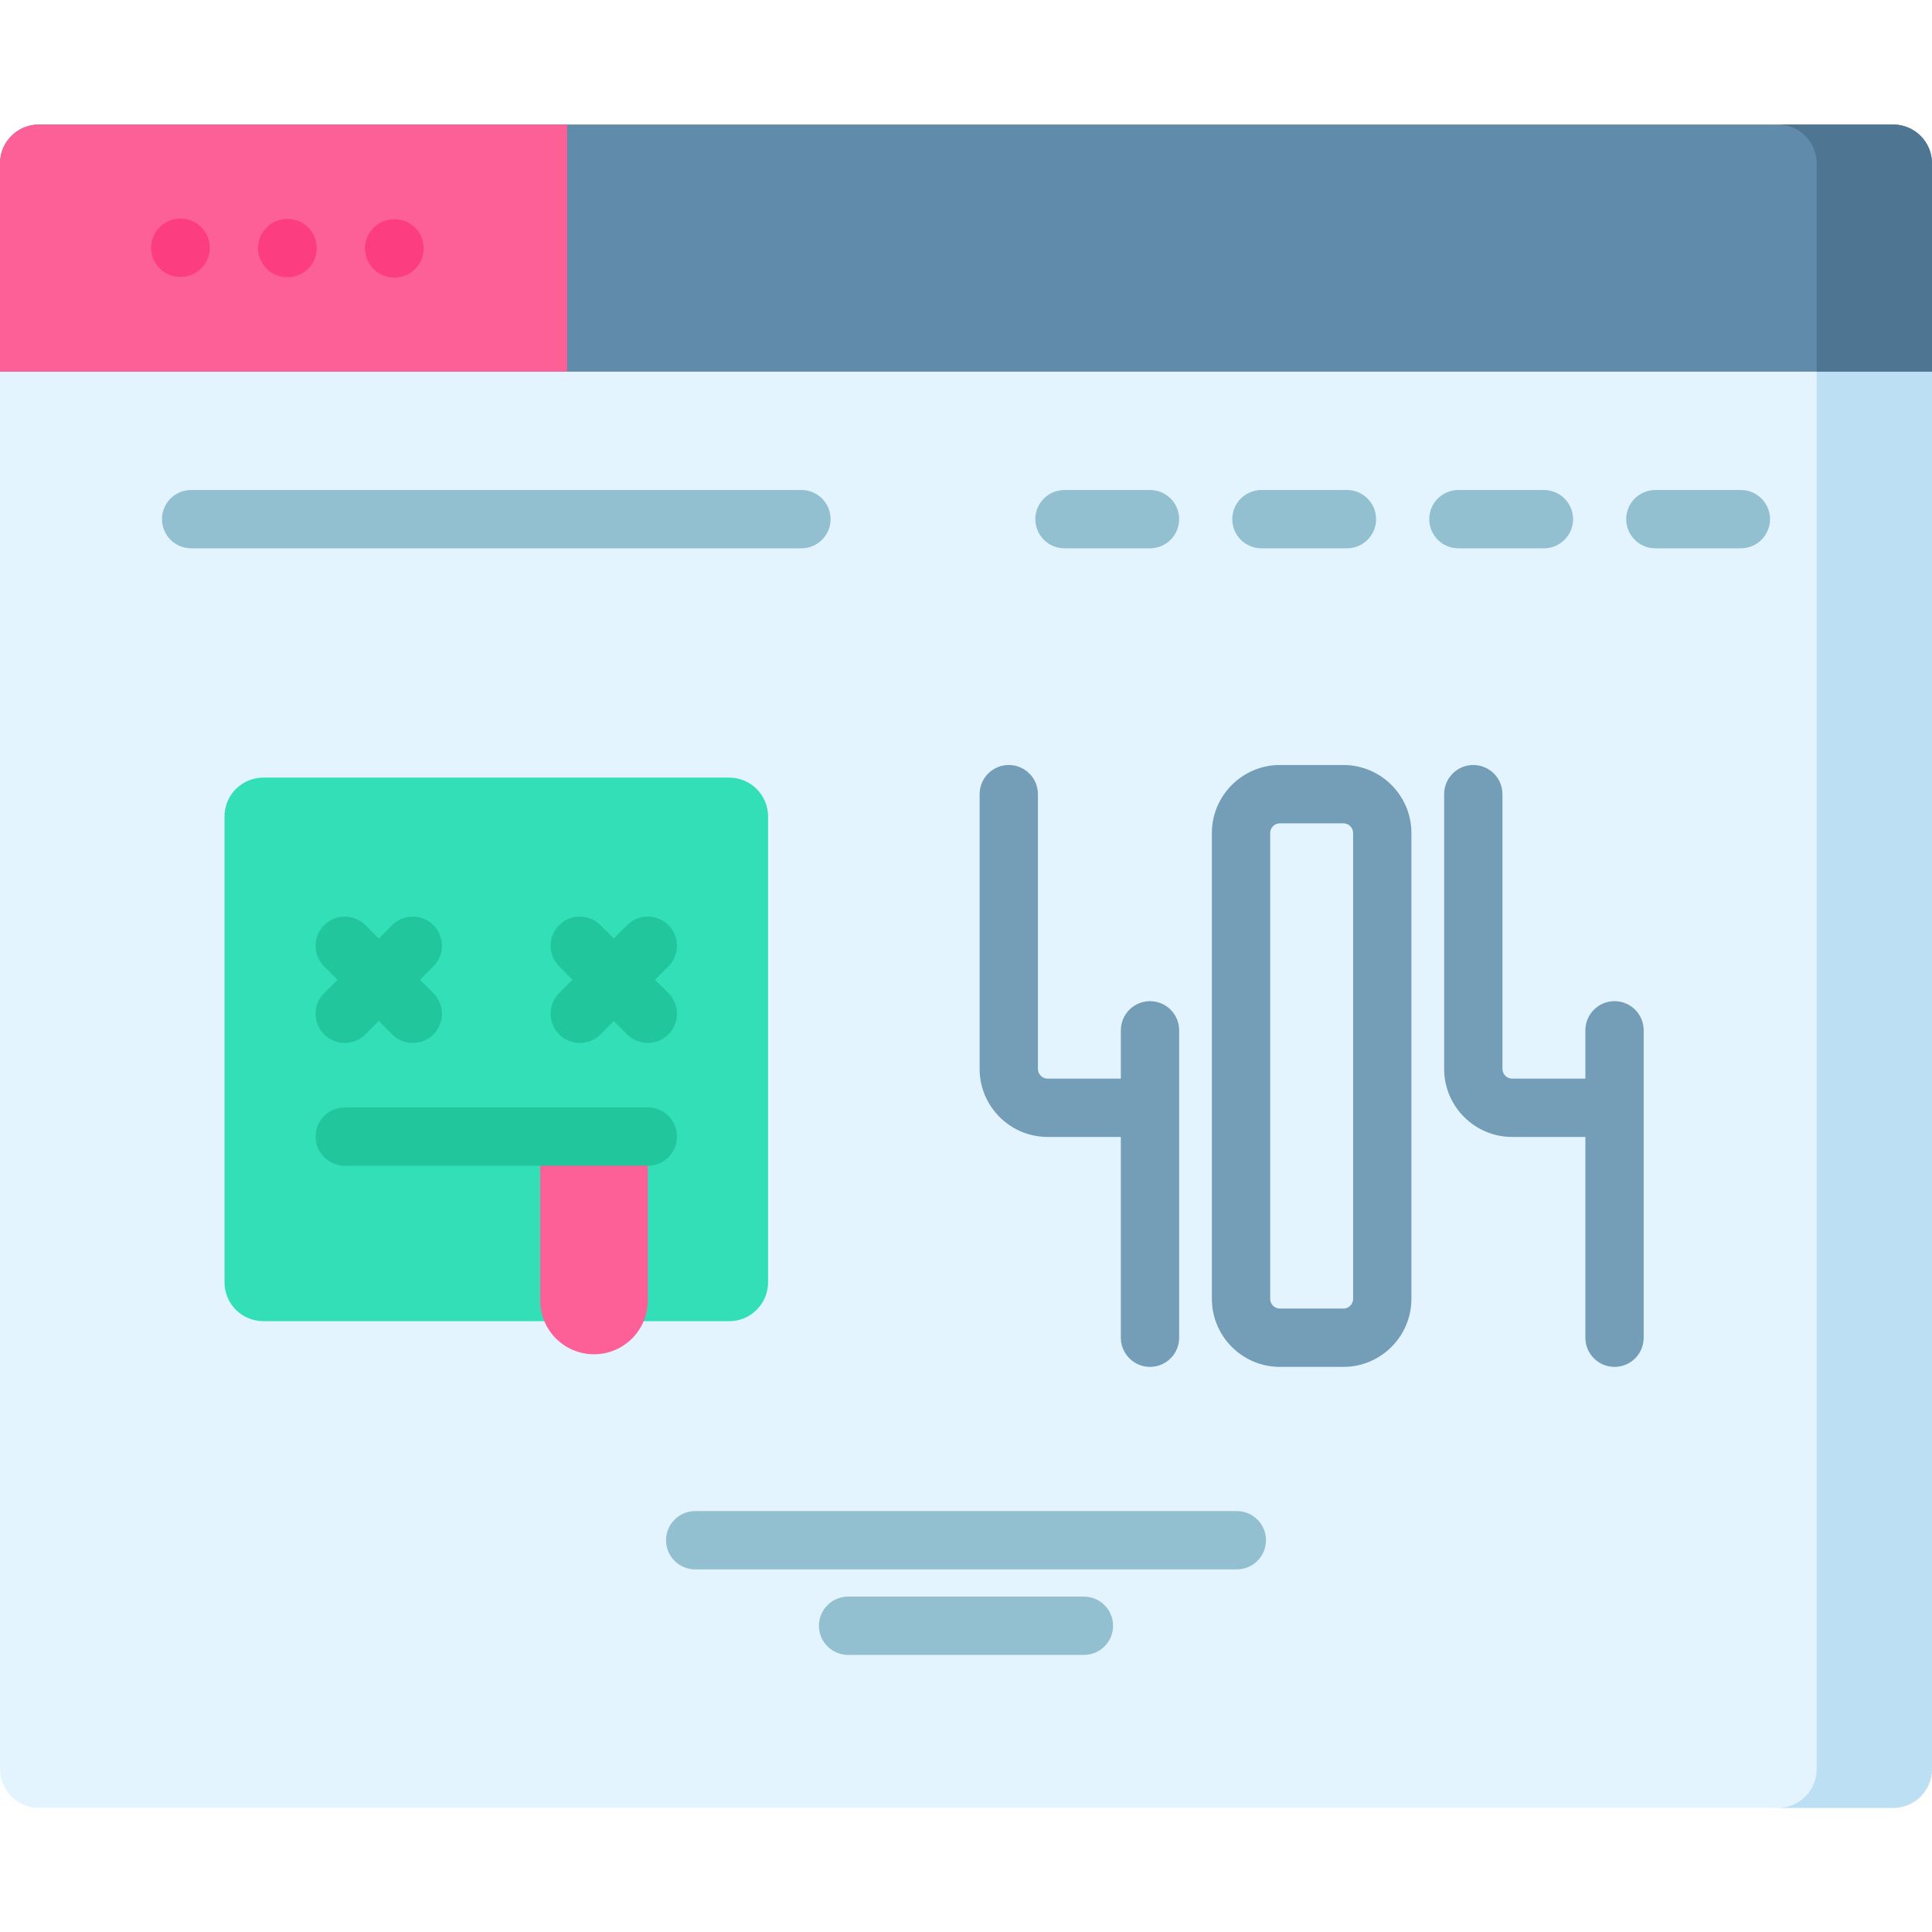
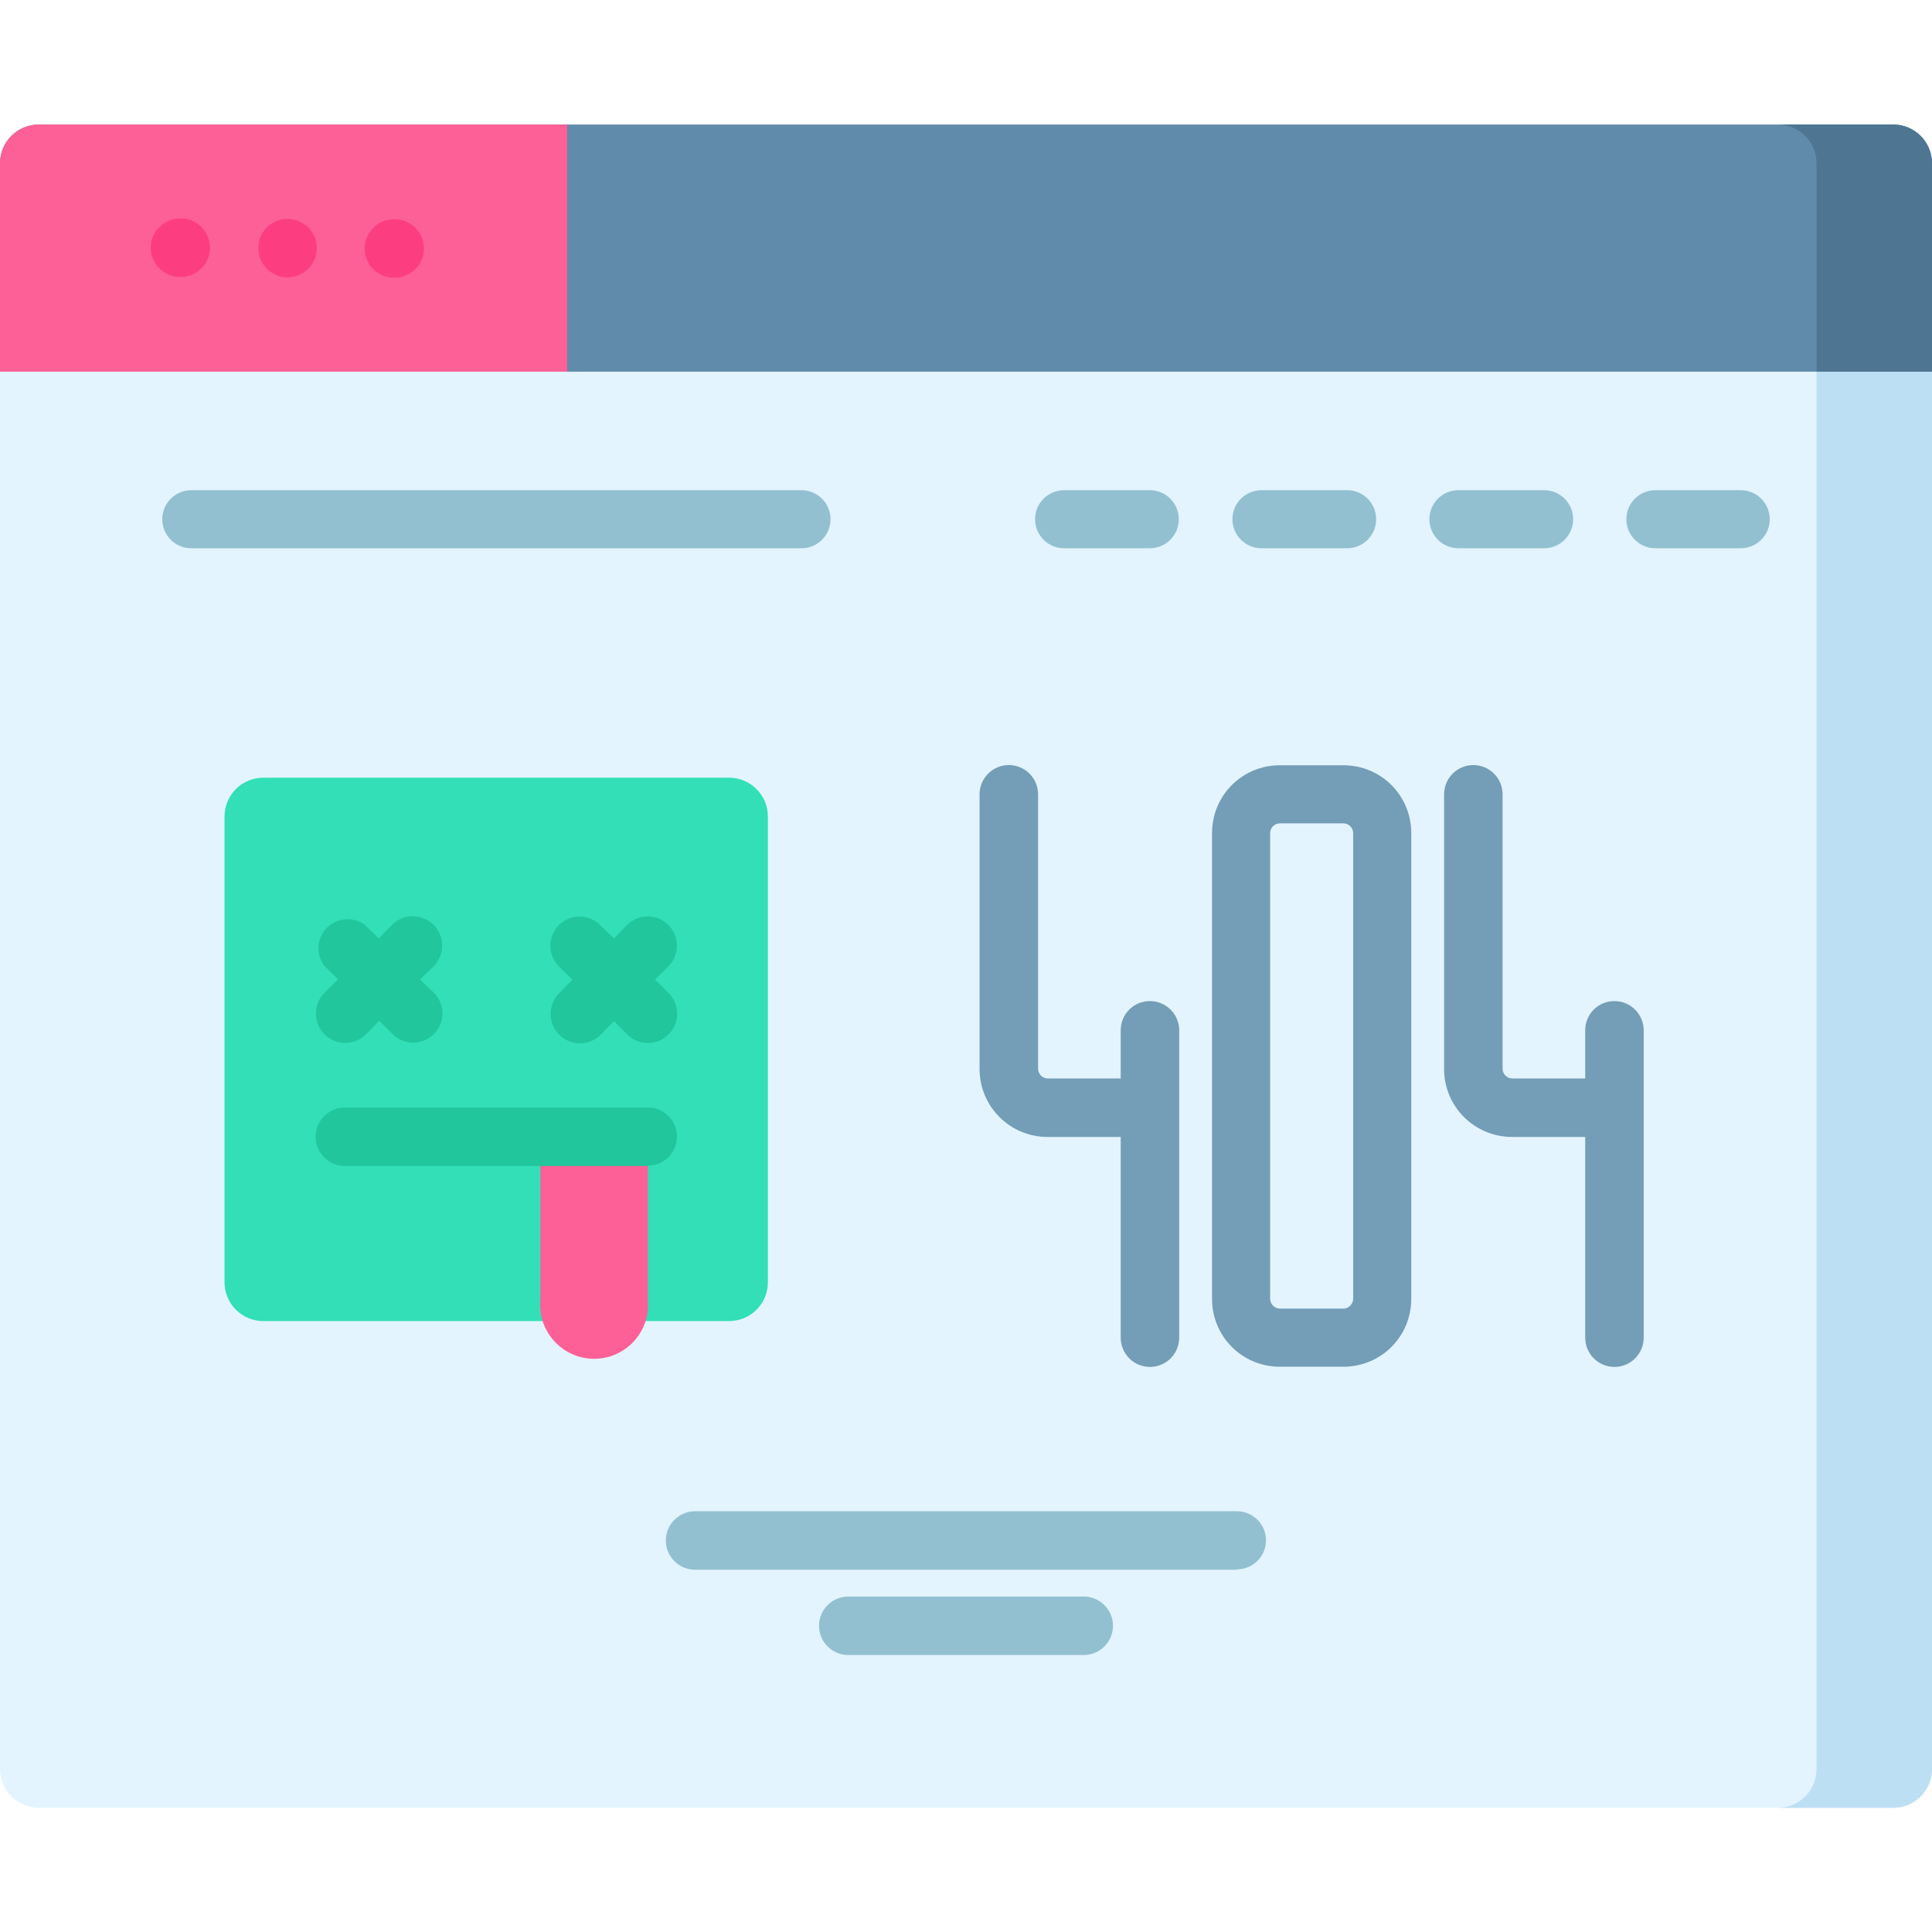
- <svg xmlns="http://www.w3.org/2000/svg" height="512pt" viewBox="0 -33 512 512" width="512pt">
-   <path d="m512 10.301v425.516c0 5.688-4.613 10.305-10.301 10.305h-491.398c-5.688 0-10.301-4.617-10.301-10.305v-425.516c0-5.688 4.613-10.301 10.301-10.301h491.398c5.688 0 10.301 4.613 10.301 10.301zm0 0" fill="#e3f4ff" />
-   <path d="m512 10.301v425.516c0 5.688-4.613 10.305-10.301 10.305h-30.566c5.688 0 10.301-4.617 10.301-10.305v-425.516c0-5.688-4.613-10.301-10.301-10.301h30.566c5.688 0 10.301 4.613 10.301 10.301zm0 0" fill="#bddff4" />
-   <path d="m512 10.301v55.188h-512v-55.188c0-5.688 4.613-10.301 10.301-10.301h491.398c5.688 0 10.301 4.613 10.301 10.301zm0 0" fill="#618baa" />
-   <path d="m512 10.301v55.188h-30.566v-55.188c0-5.688-4.613-10.301-10.301-10.301h30.566c5.688 0 10.301 4.613 10.301 10.301zm0 0" fill="#4e7693" />
-   <path d="m150.293 0v65.488h-150.293v-55.188c0-5.688 4.613-10.301 10.301-10.301zm0 0" fill="#fd6096" />
-   <path d="m47.879 40.391c-.016 0-.027 0-.039 0h-.109c-4.266-.023-7.711-3.496-7.691-7.762.023-4.258 3.477-7.691 7.727-7.691h.039.105c4.27.02 7.711 3.496 7.691 7.762-.02 4.254-3.473 7.691-7.723 7.691zm0 0" fill="#fc3e81" />
-   <path d="m76.219 40.473h-.109c-4.266 0-7.727-3.461-7.727-7.727s3.461-7.727 7.727-7.727h.109c4.27 0 7.727 3.461 7.727 7.727s-3.457 7.727-7.727 7.727zm0 0" fill="#fc3e81" />
-   <path d="m104.562 40.555c-.012 0-.023 0-.035 0h-.109c-4.27-.02-7.711-3.496-7.691-7.762.02-4.258 3.477-7.691 7.727-7.691h.035.109c4.27.02 7.711 3.496 7.691 7.762-.02 4.254-3.473 7.691-7.727 7.691zm0 0" fill="#fc3e81" />
+ <svg xmlns="http://www.w3.org/2000/svg" viewBox="0 -33 512 512">
+   <path d="M512 10.3v425.5c0 5.7-4.6 10.3-10.3 10.3H10.3c-5.7 0-10.3-4.6-10.3-10.3V10.3C0 4.6 4.6 0 10.3 0h491.4c5.7 0 10.3 4.6 10.3 10.3zm0 0" fill="#e3f4ff" />
+   <path d="M512 10.3v425.5c0 5.7-4.6 10.3-10.3 10.3h-30.6c5.7 0 10.3-4.6 10.3-10.3V10.3c0-5.7-4.6-10.3-10.3-10.3h30.6c5.7 0 10.3 4.6 10.3 10.3zm0 0" fill="#bddff4" />
+   <path d="M512 10.3v55.2H0V10.3C0 4.6 4.6 0 10.3 0h491.4c5.7 0 10.3 4.6 10.3 10.3zm0 0" fill="#618baa" />
+   <path d="M512 10.3v55.2h-30.6V10.3c0-5.7-4.6-10.3-10.3-10.3h30.6c5.7 0 10.3 4.6 10.3 10.3zm0 0" fill="#4e7693" />
+   <path d="M150.3 0v65.5H0V10.3C0 4.6 4.6 0 10.3 0zm0 0" fill="#fd6096" />
+   <path d="M47.9 40.4h-.2a7.7 7.7 0 010-15.5h.2a7.7 7.7 0 010 15.5zm0 0M76.2 40.5a7.7 7.7 0 010-15.5 7.7 7.7 0 110 15.5zm0 0M104.6 40.6h-.2a7.7 7.7 0 010-15.5h.2a7.7 7.7 0 010 15.5zm0 0" fill="#fc3e81" />
  <g fill="#93c0d1">
-     <path d="m212.391 112.309h-161.738c-4.27 0-7.727-3.461-7.727-7.727 0-4.27 3.457-7.727 7.727-7.727h161.738c4.266 0 7.723 3.457 7.723 7.727.004 4.266-3.457 7.727-7.723 7.727zm0 0" />
-     <path d="m304.762 112.309h-22.664c-4.27 0-7.727-3.461-7.727-7.727 0-4.27 3.461-7.727 7.727-7.727h22.664c4.27 0 7.727 3.457 7.727 7.727 0 4.266-3.461 7.727-7.727 7.727zm0 0" />
-     <path d="m356.957 112.309h-22.664c-4.266 0-7.727-3.461-7.727-7.727 0-4.27 3.461-7.727 7.727-7.727h22.664c4.27 0 7.727 3.457 7.727 7.727 0 4.266-3.457 7.727-7.727 7.727zm0 0" />
-     <path d="m409.152 112.309h-22.664c-4.266 0-7.723-3.461-7.723-7.727 0-4.27 3.457-7.727 7.723-7.727h22.664c4.27 0 7.727 3.457 7.727 7.727 0 4.266-3.457 7.727-7.727 7.727zm0 0" />
-     <path d="m461.348 112.309h-22.664c-4.266 0-7.723-3.461-7.723-7.727 0-4.27 3.457-7.727 7.723-7.727h22.664c4.27 0 7.727 3.457 7.727 7.727 0 4.266-3.457 7.727-7.727 7.727zm0 0" />
+     <path d="M212.4 112.3H50.7a7.7 7.7 0 110-15.4h161.7a7.7 7.7 0 010 15.4zm0 0M304.8 112.3H282a7.7 7.7 0 110-15.4h22.7a7.7 7.7 0 110 15.4zm0 0M357 112.3h-22.7a7.7 7.7 0 010-15.4H357a7.7 7.7 0 110 15.4zm0 0M409.2 112.3h-22.7a7.7 7.7 0 010-15.4h22.7a7.7 7.7 0 110 15.4zm0 0M461.3 112.3h-22.6a7.7 7.7 0 010-15.4h22.6a7.7 7.7 0 110 15.4zm0 0" />
  </g>
-   <path d="m193.242 317.125h-123.445c-5.691 0-10.301-4.609-10.301-10.301v-123.445c0-5.691 4.609-10.305 10.301-10.305h123.445c5.691 0 10.305 4.613 10.305 10.305v123.445c0 5.691-4.613 10.301-10.305 10.301zm0 0" fill="#32dfb7" />
-   <path d="m111.309 226.645 3.551-3.551c3.016-3.016 3.016-7.906 0-10.926-3.02-3.016-7.91-3.016-10.93 0l-3.551 3.551-3.551-3.551c-3.016-3.016-7.906-3.016-10.926 0-3.016 3.016-3.016 7.91 0 10.926l3.551 3.551-3.551 3.551c-3.016 3.02-3.016 7.91 0 10.93 1.508 1.508 3.488 2.262 5.465 2.262 1.977 0 3.953-.754 5.461-2.262l3.551-3.551 3.551 3.551c1.508 1.508 3.488 2.262 5.465 2.262 1.977 0 3.953-.754 5.465-2.262 3.016-3.02 3.016-7.91 0-10.93zm0 0" fill="#21c69c" />
-   <path d="m173.586 226.645 3.551-3.551c3.016-3.016 3.016-7.906 0-10.926-3.02-3.016-7.91-3.016-10.926 0l-3.551 3.551-3.551-3.551c-3.02-3.016-7.91-3.016-10.93 0-3.016 3.016-3.016 7.91 0 10.926l3.551 3.551-3.551 3.551c-3.016 3.02-3.016 7.91 0 10.93 1.512 1.508 3.488 2.262 5.465 2.262 1.977 0 3.957-.754 5.465-2.262l3.551-3.551 3.551 3.551c1.508 1.508 3.484 2.262 5.461 2.262s3.957-.754 5.465-2.262c3.016-3.02 3.016-7.91 0-10.93zm0 0" fill="#21c69c" />
-   <path d="m171.672 268.207v43.434c0 7.875-6.383 14.254-14.254 14.254-7.871 0-14.254-6.379-14.254-14.254v-43.434" fill="#fd6096" />
-   <path d="m171.672 275.934h-80.305c-4.27 0-7.727-3.461-7.727-7.727s3.457-7.727 7.727-7.727h80.305c4.27 0 7.727 3.461 7.727 7.727s-3.457 7.727-7.727 7.727zm0 0" fill="#21c69c" />
-   <path d="m304.762 232.32c-4.27 0-7.727 3.457-7.727 7.727v12.801h-19.398c-1.422 0-2.578-1.156-2.578-2.578v-72.809c0-4.266-3.457-7.727-7.723-7.727-4.27 0-7.727 3.461-7.727 7.727v72.809c0 9.941 8.086 18.031 18.027 18.031h19.398v53.211c0 4.266 3.461 7.727 7.727 7.727 4.27 0 7.727-3.461 7.727-7.727v-81.465c0-4.27-3.461-7.727-7.727-7.727zm0 0" fill="#749db7" />
-   <path d="m427.867 232.32c-4.266 0-7.727 3.457-7.727 7.727v12.801h-19.402c-1.418 0-2.574-1.156-2.574-2.578v-72.809c0-4.266-3.457-7.727-7.727-7.727-4.266 0-7.723 3.461-7.723 7.727v72.809c0 9.941 8.086 18.031 18.027 18.031h19.398v53.211c0 4.266 3.461 7.727 7.727 7.727 4.27 0 7.727-3.461 7.727-7.727v-81.465c0-4.27-3.457-7.727-7.727-7.727zm0 0" fill="#749db7" />
-   <path d="m356.012 329.238h-16.824c-9.941 0-18.027-8.09-18.027-18.027v-123.449c0-9.941 8.086-18.027 18.027-18.027h16.824c9.941 0 18.027 8.09 18.027 18.027v123.449c0 9.938-8.086 18.027-18.027 18.027zm-16.824-144.051c-1.422 0-2.574 1.156-2.574 2.574v123.449c0 1.418 1.152 2.574 2.574 2.574h16.824c1.422 0 2.578-1.156 2.578-2.574v-123.449c0-1.418-1.156-2.574-2.578-2.574zm0 0" fill="#749db7" />
-   <path d="m327.77 382.906h-143.539c-4.27 0-7.727-3.461-7.727-7.727 0-4.27 3.461-7.727 7.727-7.727h143.539c4.27 0 7.727 3.457 7.727 7.727 0 4.266-3.461 7.727-7.727 7.727zm0 0" fill="#93c0d1" />
-   <path d="m287.25 405.57h-62.496c-4.27 0-7.727-3.461-7.727-7.727 0-4.27 3.457-7.727 7.727-7.727h62.496c4.266 0 7.727 3.457 7.727 7.727 0 4.266-3.461 7.727-7.727 7.727zm0 0" fill="#93c0d1" />
+   <path d="M193.2 317.1H69.8c-5.7 0-10.3-4.6-10.3-10.3V183.4c0-5.7 4.6-10.3 10.3-10.3h123.4c5.7 0 10.3 4.6 10.3 10.3v123.4c0 5.7-4.6 10.3-10.3 10.3zm0 0" fill="#32dfb7" />
+   <path d="M111.3 226.6l3.6-3.5a7.7 7.7 0 00-11-11l-3.5 3.6-3.6-3.5A7.7 7.7 0 0086 223l3.6 3.5-3.6 3.6a7.7 7.7 0 0011 11l3.5-3.6 3.5 3.5a7.7 7.7 0 0011 0c3-3 3-7.9 0-10.9zm0 0M173.6 226.6l3.5-3.5a7.7 7.7 0 00-10.9-11l-3.5 3.6-3.6-3.5a7.7 7.7 0 00-11 10.9l3.6 3.5-3.5 3.6a7.7 7.7 0 0011 11l3.5-3.6 3.5 3.5a7.7 7.7 0 0011 0c3-3 3-7.9 0-10.9zm0 0" fill="#21c69c" />
+   <path d="M171.7 268.2v43.4a14.3 14.3 0 11-28.5 0v-43.4" fill="#fd6096" />
+   <path d="M171.7 276H91.4a7.7 7.7 0 110-15.5h80.3a7.7 7.7 0 110 15.4zm0 0" fill="#21c69c" />
+   <path d="M304.8 232.3a7.7 7.7 0 00-7.8 7.7v12.8h-19.4a2.6 2.6 0 01-2.5-2.5v-72.8a7.7 7.7 0 10-15.5 0v72.8c0 10 8.1 18 18 18H297v53.2a7.7 7.7 0 0015.5 0V240c0-4.2-3.5-7.7-7.7-7.7zm0 0M427.9 232.3a7.7 7.7 0 00-7.8 7.7v12.8h-19.4a2.6 2.6 0 01-2.5-2.5v-72.8a7.7 7.7 0 10-15.5 0v72.8c0 10 8.1 18 18 18h19.4v53.2a7.7 7.7 0 0015.5 0V240c0-4.2-3.5-7.7-7.7-7.7zm0 0M356 329.2h-16.8c-10 0-18-8-18-18V187.8c0-10 8-18 18-18H356c10 0 18 8 18 18v123.4c0 10-8 18-18 18zm-16.8-144a2.6 2.6 0 00-2.6 2.6v123.4c0 1.4 1.2 2.6 2.6 2.6H356c1.4 0 2.6-1.2 2.6-2.6V187.8c0-1.5-1.2-2.6-2.6-2.6zm0 0" fill="#749db7" />
+   <path d="M327.8 383H184.2a7.7 7.7 0 110-15.5h143.6a7.7 7.7 0 110 15.4zm0 0M287.3 405.6h-62.5a7.7 7.7 0 110-15.5h62.4a7.7 7.7 0 110 15.5zm0 0" fill="#93c0d1" />
</svg>
